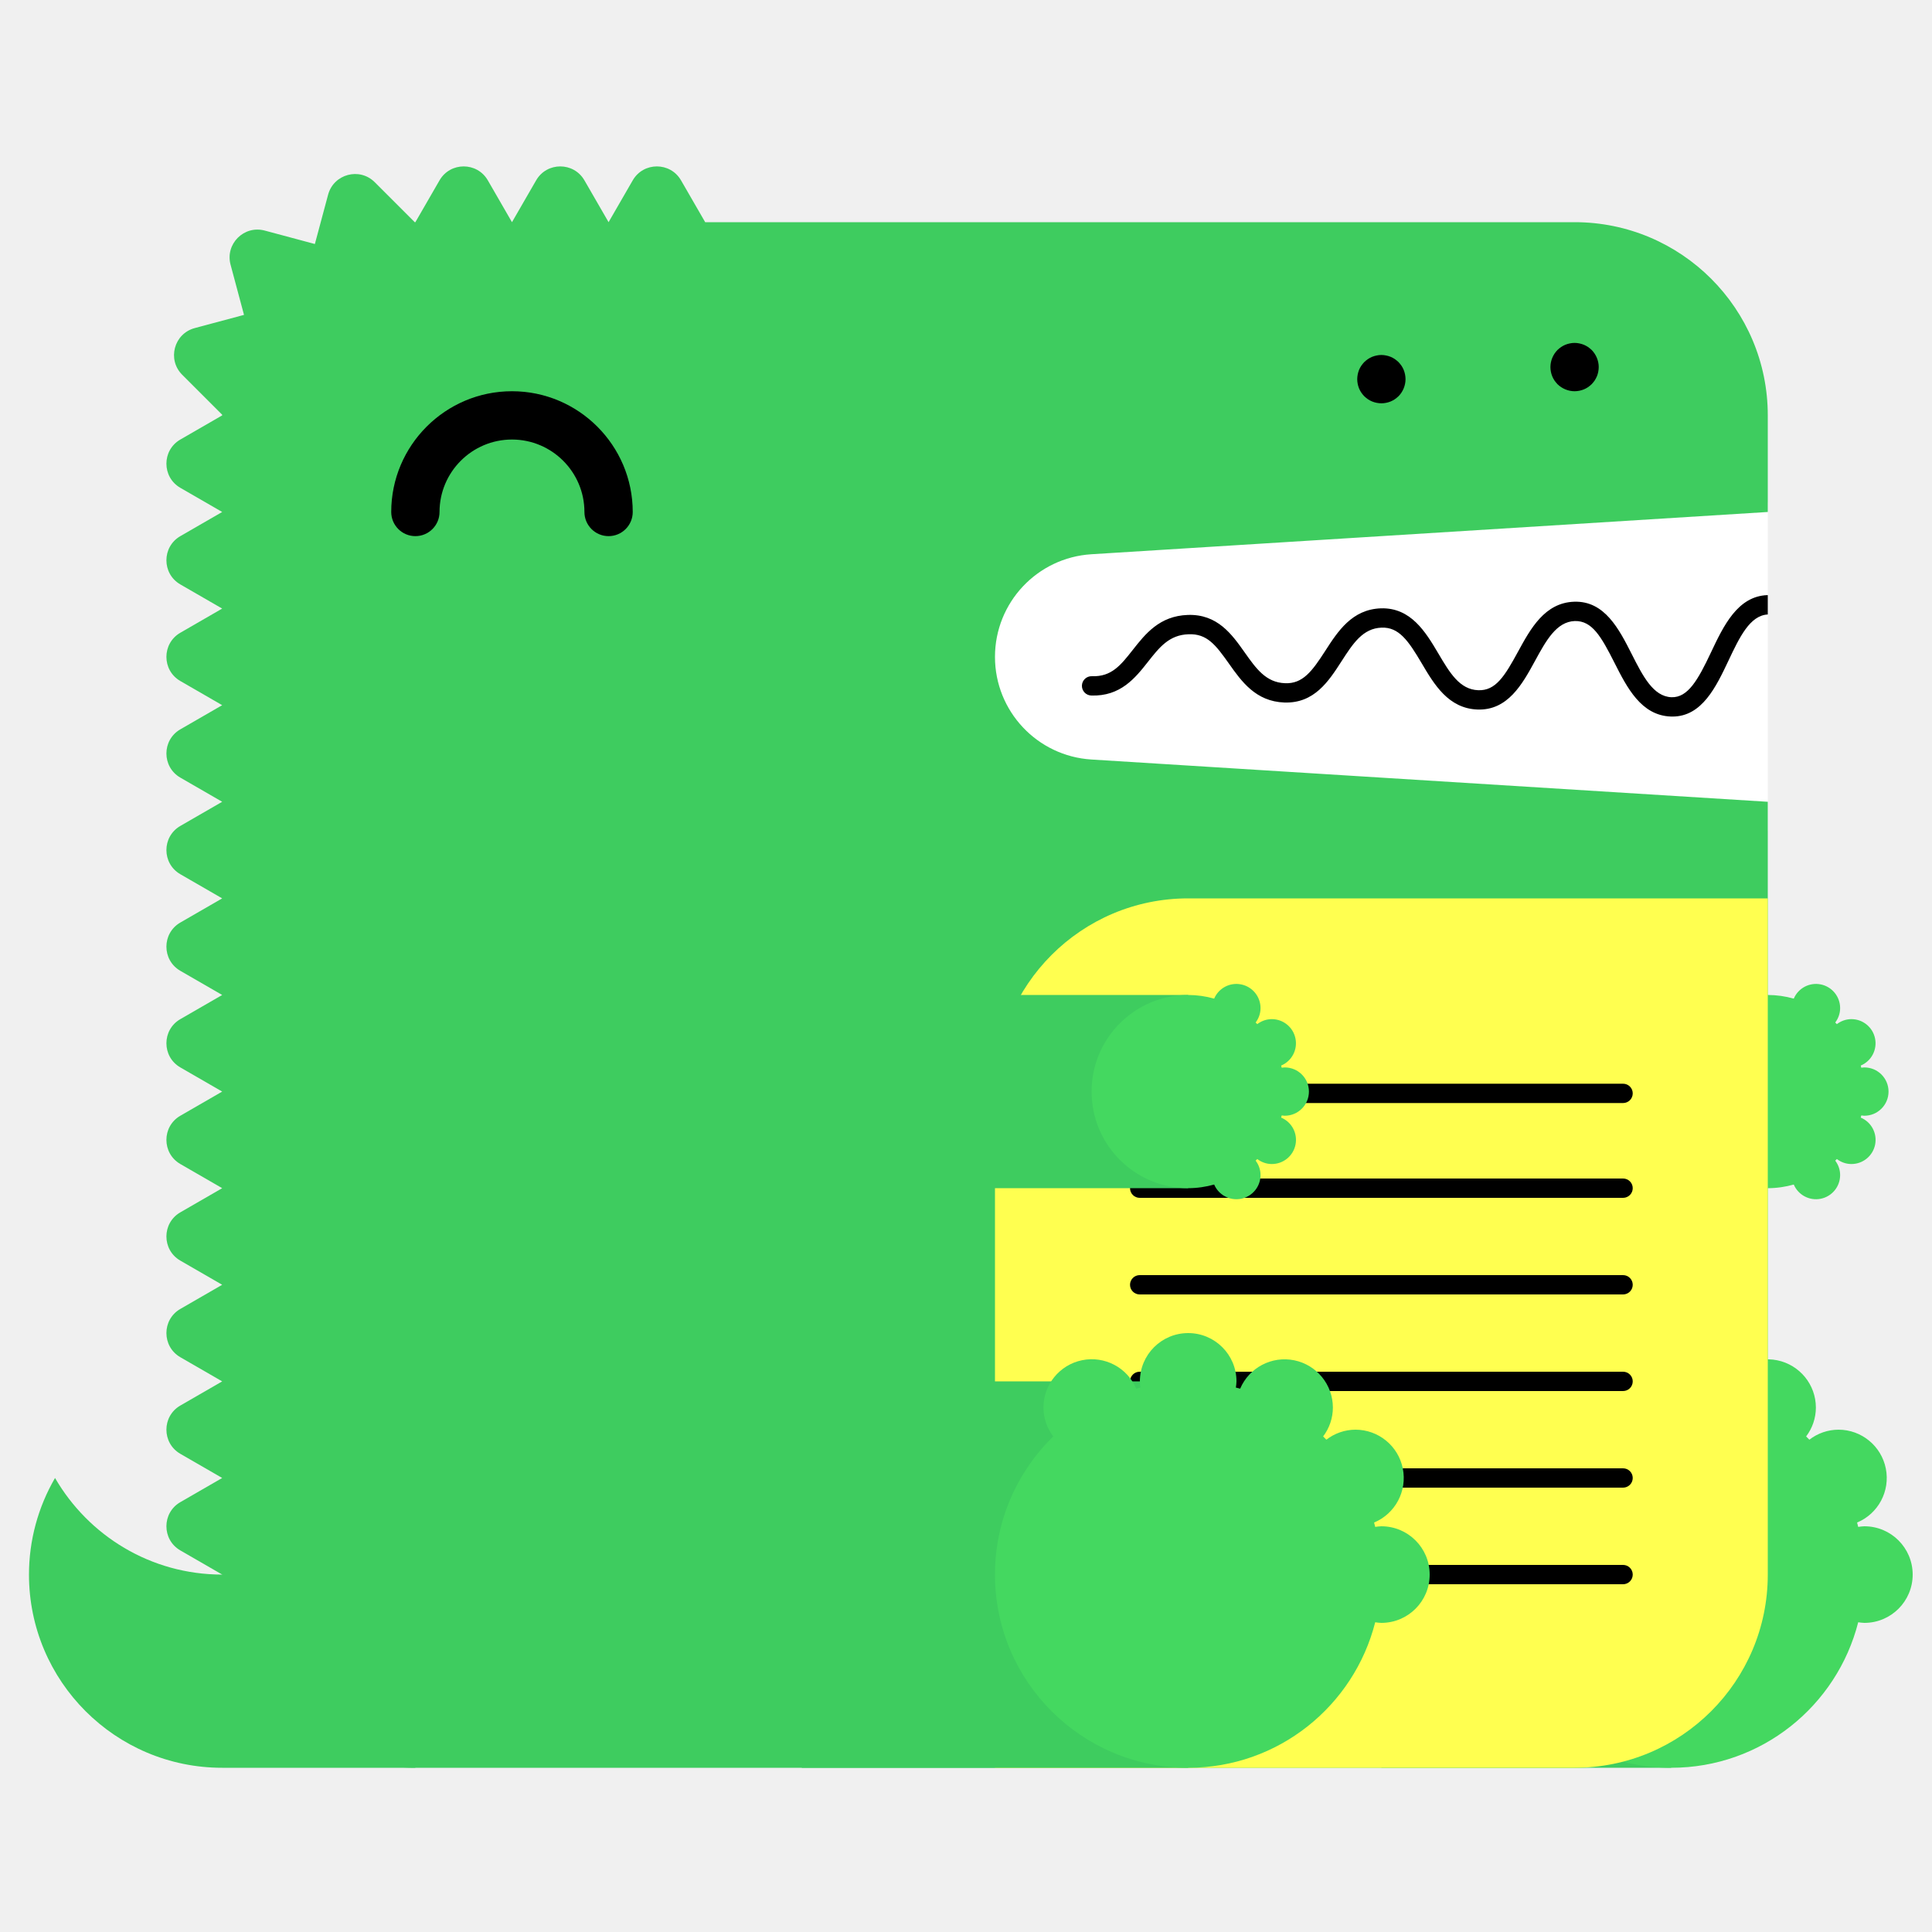
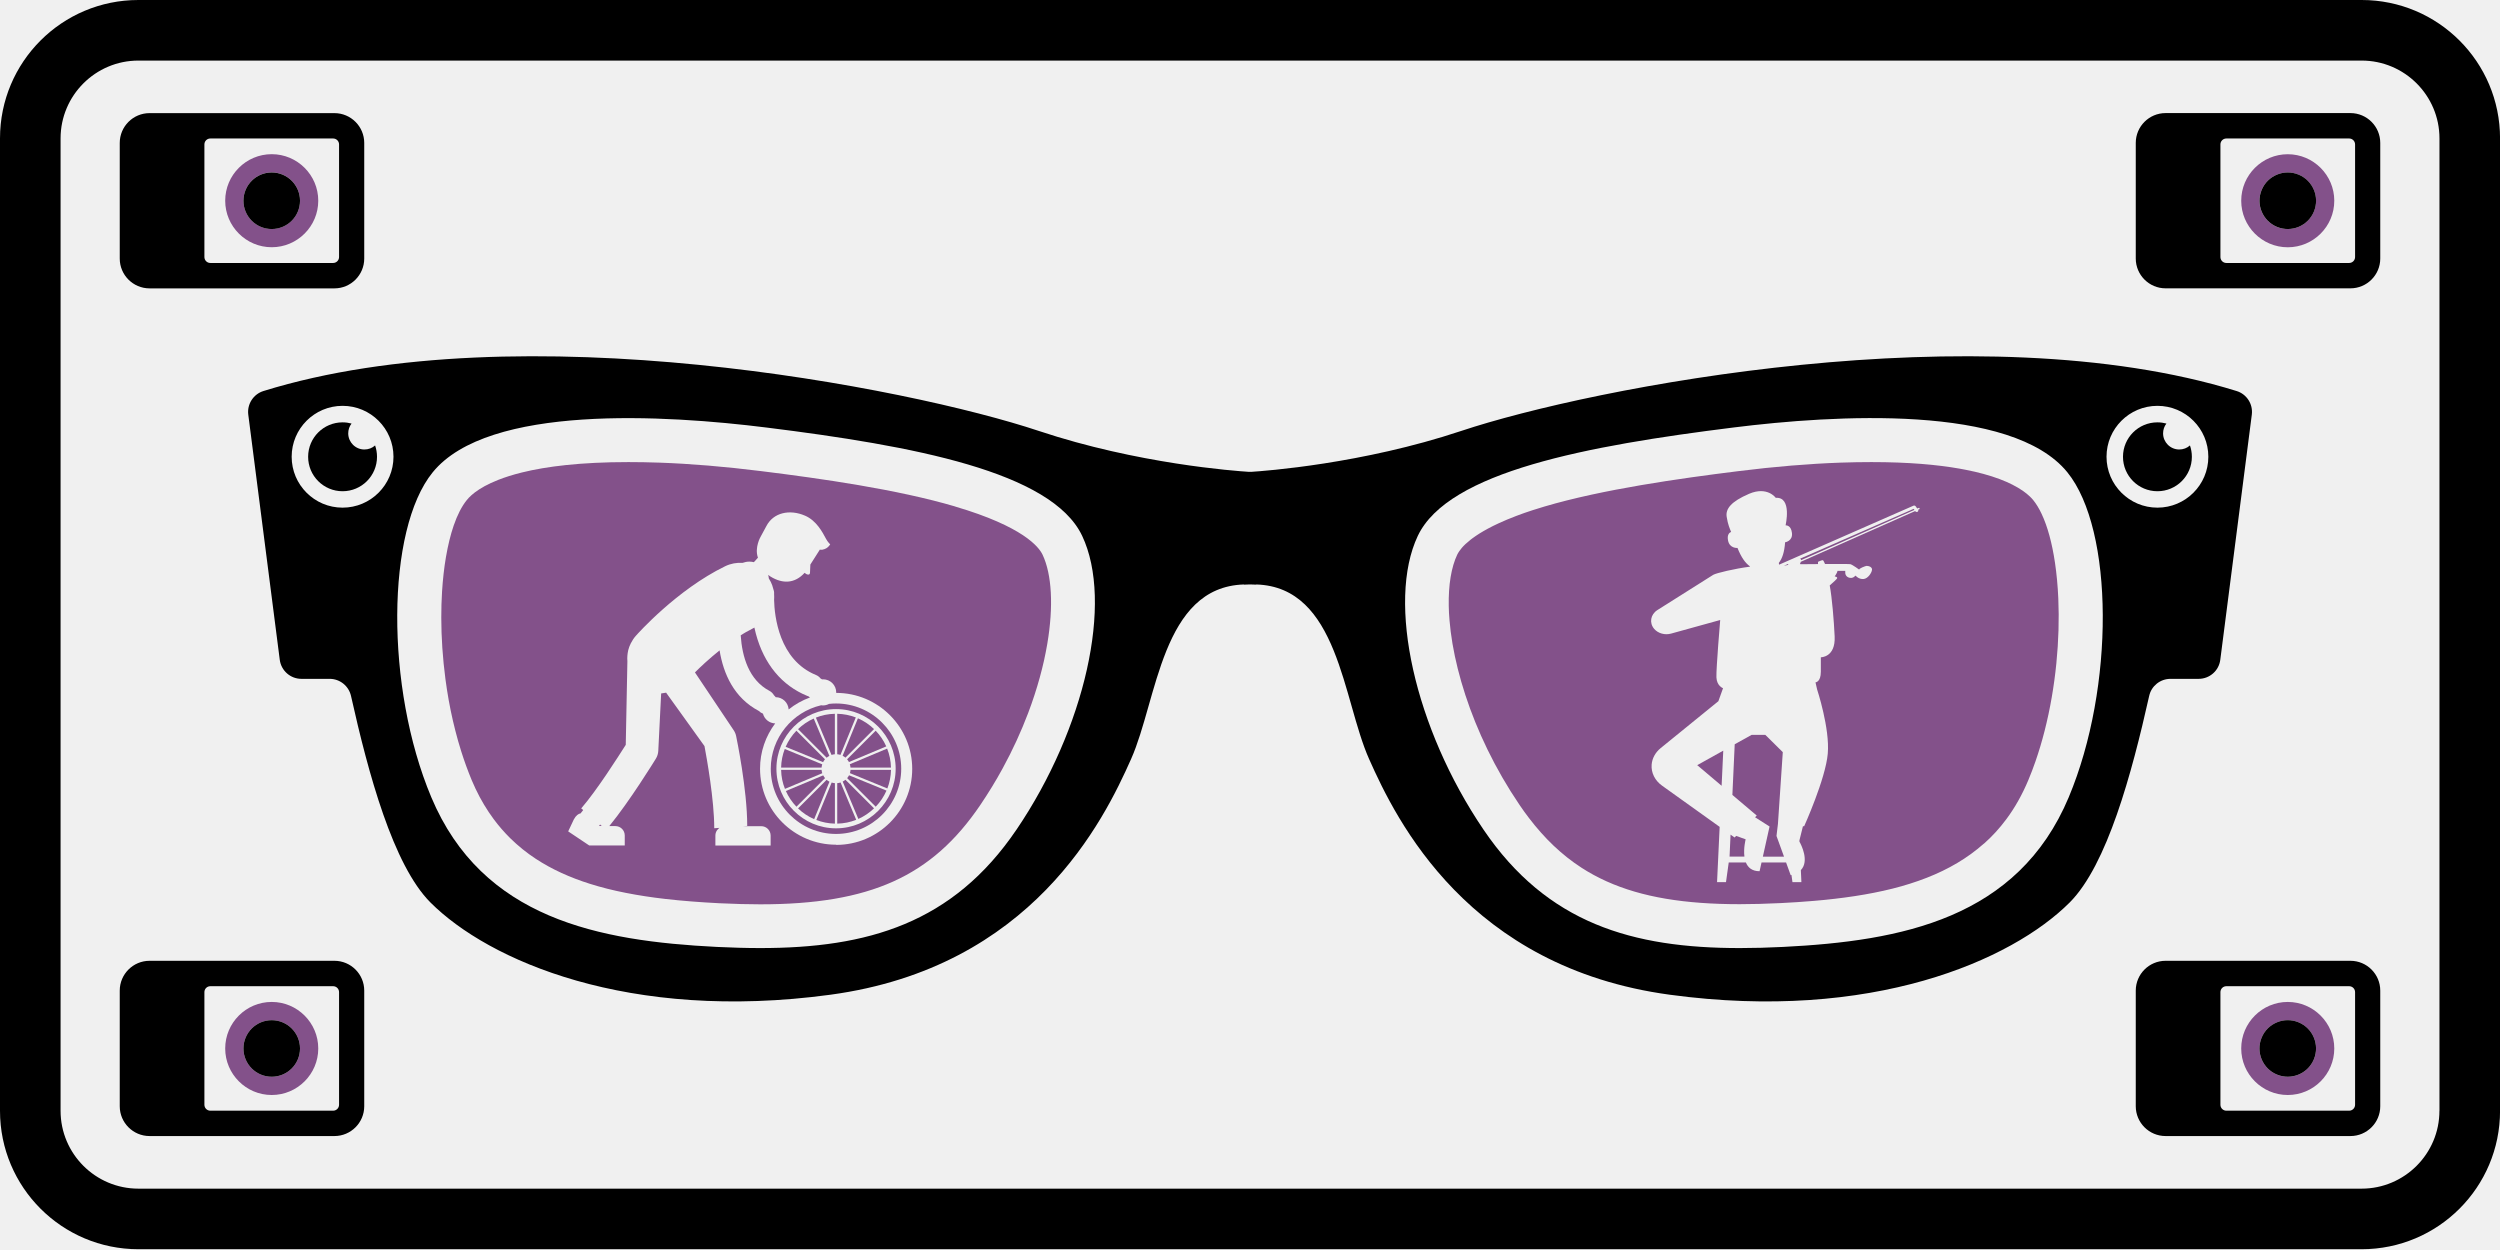
- <svg xmlns="http://www.w3.org/2000/svg" width="200" height="200" viewBox="0 0 200 200">
-   <g fill="none" fill-rule="evenodd">
-     <path fill="#FFF" d="M99 52h84v34H99z" />
-     <path d="M23 163c-7.398 0-13.843-4.027-17.303-10A19.886 19.886 0 0 0 3 163c0 11.046 8.954 20 20 20h20v-20H23z" fill="#3ECC5F" />
-     <path d="M112.98 57.376L183 53V43c0-11.046-8.954-20-20-20H73l-2.5-4.33c-1.112-1.925-3.889-1.925-5 0L63 23l-2.5-4.33c-1.111-1.925-3.889-1.925-5 0L53 23l-2.5-4.33c-1.111-1.925-3.889-1.925-5 0L43 23c-.022 0-.042.003-.065.003l-4.142-4.141c-1.57-1.571-4.252-.853-4.828 1.294l-1.369 5.104-5.192-1.392c-2.148-.575-4.111 1.389-3.535 3.536l1.39 5.193-5.102 1.367c-2.148.576-2.867 3.259-1.296 4.83l4.142 4.142c0 .021-.003.042-.003.064l-4.33 2.5c-1.925 1.111-1.925 3.889 0 5L23 53l-4.33 2.5c-1.925 1.111-1.925 3.889 0 5L23 63l-4.33 2.5c-1.925 1.111-1.925 3.889 0 5L23 73l-4.33 2.5c-1.925 1.111-1.925 3.889 0 5L23 83l-4.33 2.5c-1.925 1.111-1.925 3.889 0 5L23 93l-4.33 2.5c-1.925 1.111-1.925 3.889 0 5L23 103l-4.33 2.5c-1.925 1.111-1.925 3.889 0 5L23 113l-4.33 2.5c-1.925 1.111-1.925 3.889 0 5L23 123l-4.33 2.5c-1.925 1.111-1.925 3.889 0 5L23 133l-4.33 2.5c-1.925 1.111-1.925 3.889 0 5L23 143l-4.33 2.5c-1.925 1.111-1.925 3.889 0 5L23 153l-4.33 2.5c-1.925 1.111-1.925 3.889 0 5L23 163c0 11.046 8.954 20 20 20h120c11.046 0 20-8.954 20-20V83l-70.02-4.376A10.645 10.645 0 0 1 103 68c0-5.621 4.37-10.273 9.98-10.624" fill="#3ECC5F" />
-     <path fill="#3ECC5F" d="M143 183h30v-40h-30z" />
-     <path d="M193 158c-.219 0-.428.037-.639.064-.038-.15-.074-.301-.116-.451A5 5 0 0 0 190.32 148a4.96 4.96 0 0 0-3.016 1.036 26.531 26.531 0 0 0-.335-.336 4.955 4.955 0 0 0 1.011-2.987 5 5 0 0 0-9.599-1.959c-.148-.042-.297-.077-.445-.115.027-.211.064-.42.064-.639a5 5 0 0 0-5-5 5 5 0 0 0-5 5c0 .219.037.428.064.639-.148.038-.297.073-.445.115a4.998 4.998 0 0 0-9.599 1.959c0 1.125.384 2.151 1.011 2.987-3.717 3.632-6.031 8.693-6.031 14.3 0 11.046 8.954 20 20 20 9.339 0 17.16-6.41 19.361-15.064.211.027.42.064.639.064a5 5 0 0 0 5-5 5 5 0 0 0-5-5" fill="#44D860" />
-     <path fill="#3ECC5F" d="M153 123h30v-20h-30z" />
-     <path d="M193 115.5a2.5 2.5 0 1 0 0-5c-.109 0-.214.019-.319.032-.02-.075-.037-.15-.058-.225a2.501 2.501 0 0 0-.963-4.807c-.569 0-1.088.197-1.508.518a6.653 6.653 0 0 0-.168-.168c.314-.417.506-.931.506-1.494a2.5 2.5 0 0 0-4.8-.979A9.987 9.987 0 0 0 183 103c-5.522 0-10 4.478-10 10s4.478 10 10 10c.934 0 1.833-.138 2.69-.377a2.5 2.5 0 0 0 4.8-.979c0-.563-.192-1.077-.506-1.494.057-.055.113-.111.168-.168.42.321.939.518 1.508.518a2.5 2.5 0 0 0 .963-4.807c.021-.074.038-.15.058-.225.105.013.21.032.319.032" fill="#44D860" />
-     <path d="M63 55.5a2.5 2.5 0 0 1-2.5-2.5c0-4.136-3.364-7.5-7.5-7.5s-7.5 3.364-7.5 7.5a2.5 2.5 0 1 1-5 0c0-6.893 5.607-12.5 12.5-12.5S65.5 46.107 65.5 53a2.5 2.5 0 0 1-2.5 2.5" fill="#000" />
-     <path d="M103 183h60c11.046 0 20-8.954 20-20V93h-60c-11.046 0-20 8.954-20 20v70z" fill="#FFFF50" />
-     <path d="M168.02 124h-50.04a1 1 0 1 1 0-2h50.04a1 1 0 1 1 0 2m0 20h-50.04a1 1 0 1 1 0-2h50.04a1 1 0 1 1 0 2m0 20h-50.04a1 1 0 1 1 0-2h50.04a1 1 0 1 1 0 2m0-49.814h-50.04a1 1 0 1 1 0-2h50.04a1 1 0 1 1 0 2m0 19.814h-50.04a1 1 0 1 1 0-2h50.04a1 1 0 1 1 0 2m0 20h-50.04a1 1 0 1 1 0-2h50.04a1 1 0 1 1 0 2M183 61.611c-.012 0-.022-.006-.034-.005-3.09.105-4.552 3.196-5.842 5.923-1.346 2.85-2.387 4.703-4.093 4.647-1.889-.068-2.969-2.202-4.113-4.46-1.314-2.594-2.814-5.536-5.963-5.426-3.046.104-4.513 2.794-5.807 5.167-1.377 2.528-2.314 4.065-4.121 3.994-1.927-.07-2.951-1.805-4.136-3.813-1.321-2.236-2.848-4.75-5.936-4.664-2.994.103-4.465 2.385-5.763 4.4-1.373 2.13-2.335 3.428-4.165 3.351-1.973-.07-2.992-1.51-4.171-3.177-1.324-1.873-2.816-3.993-5.895-3.89-2.928.1-4.399 1.97-5.696 3.618-1.232 1.564-2.194 2.802-4.229 2.724a1 1 0 0 0-.072 2c3.017.101 4.545-1.8 5.872-3.487 1.177-1.496 2.193-2.787 4.193-2.855 1.926-.082 2.829 1.115 4.195 3.045 1.297 1.834 2.769 3.914 5.731 4.021 3.103.104 4.596-2.215 5.918-4.267 1.182-1.834 2.202-3.417 4.15-3.484 1.793-.067 2.769 1.35 4.145 3.681 1.297 2.197 2.766 4.686 5.787 4.796 3.125.108 4.634-2.62 5.949-5.035 1.139-2.088 2.214-4.06 4.119-4.126 1.793-.042 2.728 1.595 4.111 4.33 1.292 2.553 2.757 5.445 5.825 5.556l.169.003c3.064 0 4.518-3.075 5.805-5.794 1.139-2.41 2.217-4.68 4.067-4.773v-2z" fill="#000" />
-     <path fill="#3ECC5F" d="M83 183h40v-40H83z" />
-     <path d="M143 158c-.219 0-.428.037-.639.064-.038-.15-.074-.301-.116-.451A5 5 0 0 0 140.32 148a4.96 4.96 0 0 0-3.016 1.036 26.531 26.531 0 0 0-.335-.336 4.955 4.955 0 0 0 1.011-2.987 5 5 0 0 0-9.599-1.959c-.148-.042-.297-.077-.445-.115.027-.211.064-.42.064-.639a5 5 0 0 0-5-5 5 5 0 0 0-5 5c0 .219.037.428.064.639-.148.038-.297.073-.445.115a4.998 4.998 0 0 0-9.599 1.959c0 1.125.384 2.151 1.011 2.987-3.717 3.632-6.031 8.693-6.031 14.3 0 11.046 8.954 20 20 20 9.339 0 17.16-6.41 19.361-15.064.211.027.42.064.639.064a5 5 0 0 0 5-5 5 5 0 0 0-5-5" fill="#44D860" />
-     <path fill="#3ECC5F" d="M83 123h40v-20H83z" />
-     <path d="M133 115.5a2.5 2.5 0 1 0 0-5c-.109 0-.214.019-.319.032-.02-.075-.037-.15-.058-.225a2.501 2.501 0 0 0-.963-4.807c-.569 0-1.088.197-1.508.518a6.653 6.653 0 0 0-.168-.168c.314-.417.506-.931.506-1.494a2.5 2.5 0 0 0-4.8-.979A9.987 9.987 0 0 0 123 103c-5.522 0-10 4.478-10 10s4.478 10 10 10c.934 0 1.833-.138 2.69-.377a2.5 2.5 0 0 0 4.8-.979c0-.563-.192-1.077-.506-1.494.057-.055.113-.111.168-.168.42.321.939.518 1.508.518a2.5 2.5 0 0 0 .963-4.807c.021-.074.038-.15.058-.225.105.013.21.032.319.032" fill="#44D860" />
-     <path d="M143 41.75c-.16 0-.33-.02-.49-.05a2.52 2.52 0 0 1-.47-.14c-.15-.06-.29-.14-.431-.23-.13-.09-.259-.2-.38-.31-.109-.12-.219-.24-.309-.38s-.17-.28-.231-.43a2.619 2.619 0 0 1-.189-.96c0-.16.02-.33.05-.49.03-.16.08-.31.139-.47.061-.15.141-.29.231-.43.09-.13.2-.26.309-.38.121-.11.25-.22.38-.31.141-.09.281-.17.431-.23.149-.06.31-.11.47-.14.32-.07.65-.07.98 0 .159.03.32.08.47.14.149.06.29.14.43.23.13.09.259.2.38.31.11.12.22.25.31.38.09.14.17.28.23.43.06.16.11.31.14.47.029.16.05.33.05.49 0 .66-.271 1.31-.73 1.77-.121.11-.25.22-.38.31-.14.09-.281.17-.43.23a2.565 2.565 0 0 1-.96.19m20-1.25c-.66 0-1.3-.27-1.771-.73a3.802 3.802 0 0 1-.309-.38c-.09-.14-.17-.28-.231-.43a2.619 2.619 0 0 1-.189-.96c0-.66.27-1.3.729-1.77.121-.11.25-.22.38-.31.141-.09.281-.17.431-.23.149-.06.31-.11.47-.14.32-.07.66-.07.98 0 .159.03.32.08.47.14.149.06.29.14.43.23.13.09.259.2.38.31.459.47.73 1.11.73 1.77 0 .16-.021.33-.05.49-.03.16-.08.32-.14.47-.07.15-.14.29-.23.43-.09.13-.2.26-.31.38-.121.11-.25.22-.38.31-.14.09-.281.17-.43.23a2.565 2.565 0 0 1-.96.19" fill="#000" />
+ <svg xmlns="http://www.w3.org/2000/svg" id="uuid-2da3a9bb-315b-4626-b924-3c8fd107ca27" data-name="Layer 2" width="548.06" height="273.85" viewBox="0 0 548.06 273.85">
+   <g id="uuid-e7df5357-f296-4ea7-bc8d-3b1c591020d1" data-name="Logo">
+     <g>
+       <g>
+         <path d="m501.53,240.05c5.63,0,10.2-4.58,10.2-10.2s-4.58-10.2-10.2-10.2-10.2,4.58-10.2,10.2,4.58,10.2,10.2,10.2Zm0-16.4c3.42,0,6.2,2.78,6.2,6.2s-2.78,6.2-6.2,6.2-6.2-2.78-6.2-6.2,2.78-6.2,6.2-6.2Z" style="fill: #83518a; stroke-width: 0px;" />
+         <path d="m59.57,219.65c-5.63,0-10.2,4.58-10.2,10.2s4.58,10.2,10.2,10.2,10.2-4.58,10.2-10.2-4.58-10.2-10.2-10.2Zm0,16.4c-3.42,0-6.2-2.78-6.2-6.2s2.78-6.2,6.2-6.2,6.2,2.78,6.2,6.2-2.78,6.2-6.2,6.2Z" style="fill: #83518a; stroke-width: 0px;" />
+         <path d="m181.22,170.95l-6.27,6.27c1.02.98,2.21,1.78,3.53,2.36l3.36-8.21c-.22-.11-.43-.25-.62-.41Z" style="fill: #83518a; stroke-width: 0px;" />
+         <path d="m180.46,169.98l-8.18,3.43c.57,1.28,1.36,2.44,2.32,3.44l6.27-6.27c-.16-.18-.29-.39-.4-.6Z" style="fill: #83518a; stroke-width: 0px;" />
+         <path d="m178.96,179.76c1.27.49,2.64.77,4.07.8v-8.87c-.25-.02-.48-.07-.71-.14l-3.36,8.21Z" style="fill: #83518a; stroke-width: 0px;" />
+         <path d="m180.11,168.78h-8.87c.03,1.47.32,2.87.84,4.16l8.18-3.43c-.08-.23-.13-.48-.15-.73Z" style="fill: #83518a; stroke-width: 0px;" />
+         <path d="m182.29,165.5c.23-.08.48-.13.73-.15v-8.87c-1.47.03-2.87.32-4.16.84l3.43,8.18Z" style="fill: #83518a; stroke-width: 0px;" />
+         <path d="m180.25,167.56l-8.21-3.36c-.49,1.27-.77,2.64-.8,4.07h8.87c.02-.25.07-.48.14-.71Z" style="fill: #83518a; stroke-width: 0px;" />
+         <path d="m172.9,155.52c1.39-1.11,2.97-2,4.67-2.62-.14-.08-.27-.17-.39-.28-.07-.02-.14-.03-.21-.06-5.58-2.28-9.48-6.98-11.26-13.61-.11-.42-.21-.83-.3-1.24,0-.04-.02-.09-.03-.13-.04.02-.07.04-.11.06-.57.29-1.14.59-1.71.92-.15.08-.29.17-.44.26-.25.15-.49.31-.74.46.31,4.69,1.79,9.79,6.3,12.17.44.23.77.58,1,.98.14.12.27.26.37.41,1.51.01,2.74,1.19,2.84,2.68Z" style="fill: #83518a; stroke-width: 0px;" />
+         <path d="m185.34,166.1l6.27-6.27c-1.02-.98-2.21-1.78-3.53-2.36l-3.36,8.21c.22.11.43.25.62.41Z" style="fill: #83518a; stroke-width: 0px;" />
+         <polygon points="131.3 181.07 131.92 181.07 131.56 180.76 131.3 181.07" style="fill: #83518a; stroke-width: 0px;" />
+         <path d="m180.86,166.46l-6.27-6.27c-.98,1.02-1.78,2.21-2.36,3.53l8.21,3.36c.11-.22.25-.43.41-.62Z" style="fill: #83518a; stroke-width: 0px;" />
+         <path d="m181.82,165.7l-3.43-8.18c-1.28.57-2.44,1.36-3.44,2.32l6.27,6.27c.18-.16.39-.29.6-.4Z" style="fill: #83518a; stroke-width: 0px;" />
+         <path d="m187.61,157.28c-1.27-.49-2.64-.77-4.07-.8v8.87c.25.02.48.07.71.14l3.36-8.21Z" style="fill: #83518a; stroke-width: 0px;" />
+         <path d="m185.71,166.46c.16.18.29.39.4.6l8.18-3.43c-.57-1.28-1.36-2.44-2.32-3.44l-6.27,6.27Z" style="fill: #83518a; stroke-width: 0px;" />
+         <path d="m183.28,154.22c-.52,0-1.04.03-1.54.09-.4.21-.85.34-1.34.34-.13,0-.26-.02-.39-.04-6.32,1.48-11.04,7.15-11.04,13.91,0,7.89,6.42,14.3,14.3,14.3s14.3-6.42,14.3-14.3-6.42-14.3-14.3-14.3Zm0,27.37c-7.21,0-13.07-5.86-13.07-13.07s5.86-13.07,13.07-13.07,13.07,5.86,13.07,13.07-5.86,13.07-13.07,13.07Z" style="fill: #83518a; stroke-width: 0px;" />
+         <path d="m209.42,111.04c-12.78-3.77-29.46-6.13-42.56-7.76-3.95-.49-7.8-.9-11.53-1.21s-7.34-.53-10.81-.65c-2.32-.08-4.57-.12-6.76-.12-10.51,0-18,.96-23.31,2.27-2.04.5-3.77,1.06-5.22,1.63-.58.23-1.12.46-1.62.69-.5.23-.95.46-1.37.69-.42.23-.8.46-1.15.68-1.4.9-2.25,1.73-2.75,2.36-1.12,1.38-2.09,3.29-2.89,5.62-.69,2.01-1.25,4.33-1.69,6.89-.4,2.33-.68,4.86-.85,7.53-.12,1.86-.17,3.79-.17,5.77,0,2.16.08,4.38.23,6.62.15,2.25.38,4.53.68,6.82.2,1.53.44,3.05.71,4.58.27,1.52.58,3.04.93,4.55.17.75.35,1.5.55,2.25.38,1.49.8,2.97,1.26,4.43.69,2.18,1.46,4.31,2.32,6.37.27.64.55,1.27.84,1.88.58,1.22,1.2,2.39,1.87,3.5.66,1.11,1.37,2.16,2.11,3.16,1.11,1.5,2.32,2.88,3.6,4.15.86.85,1.76,1.64,2.69,2.4.93.75,1.9,1.46,2.91,2.12,3.53,2.32,7.5,4.11,11.87,5.49,1.25.39,2.53.76,3.85,1.09,1.32.33,2.66.63,4.04.9,1.38.27,2.79.52,4.23.74,1.44.22,2.91.42,4.42.59,3.75.43,7.69.73,11.8.94,3.38.16,6.32.24,9,.24,24.1,0,37.63-6.1,48.24-21.75.9-1.33,1.76-2.67,2.58-4.01.82-1.34,1.6-2.69,2.34-4.05,2.22-4.06,4.07-8.13,5.58-12.11.5-1.33.97-2.64,1.39-3.95.85-2.6,1.55-5.15,2.1-7.61.27-1.23.51-2.44.71-3.62,1.4-8.26,1-15.24-1.03-19.54-.81-1.72-4.3-6.18-19.12-10.55Zm-26.14,74.14c-9.18,0-16.66-7.47-16.66-16.66,0-3.73,1.24-7.16,3.32-9.93-1.3-.04-2.37-.94-2.68-2.14-.35-.13-.66-.34-.92-.6-5.44-2.88-7.75-8.13-8.59-13.27-.03.03-.07.05-.1.08-1.03.83-1.98,1.64-2.83,2.41-.09.08-.18.16-.27.24-.36.33-.71.65-1.03.96-.04.04-.09.09-.14.13-.37.35-.71.68-1.01.99,0,0-.01.01-.02.02l8.42,12.57c.3.42.51.89.61,1.39.1.49,2.43,11.63,2.43,19.69l-.92.06h4c1.13,0,2.05.92,2.05,2.05v2.19h-12.11v-2.19c0-.42.13-.82.35-1.14h0s0,0,0,0c.08-.12.18-.23.29-.33.03-.03.07-.06.11-.09.05-.04.09-.08.14-.12l-1.14.08c0-6.24-1.64-15.36-2.14-18.01l-8.41-11.71-1.09.17-.63,12.6c-.03.61-.22,1.2-.54,1.72-.27.44-5.75,9.34-10.2,14.76h1.34c1.13,0,2.05.92,2.05,2.05v2.19h-7.8l-4.6-3.08,1.24-2.63c.45-.85,1.06-1.28,1.47-1.31.16-.2.36-.46.58-.73l-.43-.37c3.53-4.1,8.12-11.36,9.76-13.93l.36-18.32c-.07-.8,0-1.61.18-2.41,0,0,0,0,0,0,0-.04.02-.07.03-.11.05-.21.12-.42.19-.62.03-.08.06-.16.1-.24.07-.17.14-.33.22-.49.02-.04.04-.09.06-.14h.01c.28-.55.62-1.08,1.05-1.56.36-.41,8.99-10.11,19.6-15.27,1.22-.59,2.52-.82,3.79-.73.47-.17.98-.28,1.51-.28.34,0,.67.05.99.12l.9-.99s-.02-.03-.03-.05c-.74-2.17.57-4.47.57-4.47l1.31-2.42c1.52-2.93,5.07-3.73,8.47-2.26,2.5,1.08,3.82,3.62,4.62,5.12.36.67.89,1.17.89,1.17-.54.84-1.23,1.09-1.69,1.15,0,0,.01.01.02.02-.11,0-.19,0-.25,0-.17,0-.27,0-.27,0,0,0-.03-.02-.06-.05l-2.1,3.3-.08,1.82c-.04.61-.75.41-1.18,0-2.12,2.32-4.75,2.5-7.5.8-.17-.11-.33-.23-.49-.35.08.25.12.51.14.77.16.25.31.51.44.78.24.48.41.98.53,1.48.14.34.22.72.19,1.12,0,0,0,.03,0,.06.03.43.03.85,0,1.27.08,3.54,1.07,13.16,9.19,16.47.41.17.74.43.99.75.12.06.23.13.34.21.07,0,.14-.02.22-.02,1.59,0,2.88,1.29,2.88,2.88,0,.03,0,.06,0,.1,0,0,0,0,0,0,9.18,0,16.66,7.47,16.66,16.66s-7.47,16.66-16.66,16.66Z" style="fill: #83518a; stroke-width: 0px;" />
+         <path d="m183.54,171.69v8.87c1.47-.03,2.87-.32,4.16-.84l-3.43-8.18c-.23.08-.48.13-.73.15Z" style="fill: #83518a; stroke-width: 0px;" />
+         <path d="m186.45,168.27h8.87c-.03-1.47-.32-2.87-.84-4.16l-8.18,3.43c.08.23.13.48.15.74Z" style="fill: #83518a; stroke-width: 0px;" />
+         <path d="m186.32,169.49l8.21,3.36c.49-1.27.77-2.64.8-4.07h-8.87c-.02.25-.07.48-.14.71Z" style="fill: #83518a; stroke-width: 0px;" />
+         <path d="m184.74,171.35l3.43,8.18c1.28-.57,2.44-1.36,3.44-2.32l-6.27-6.27c-.18.16-.39.29-.6.4Z" style="fill: #83518a; stroke-width: 0px;" />
+         <path d="m185.71,170.58l6.27,6.27c.98-1.02,1.78-2.21,2.36-3.53l-8.21-3.36c-.11.22-.25.43-.41.62Z" style="fill: #83518a; stroke-width: 0px;" />
+         <polygon points="389.77 180.6 389.77 180.6 390.83 164.89 387 161.1 384 161.1 380.29 163.16 379.78 174.27 385.12 178.79 384.75 179.16 387.93 181.19 386.46 187.8 391.1 187.8 389.45 183.26 389.77 180.6" style="fill: #83518a; stroke-width: 0px;" />
+         <path d="m392,123.84c0-.07,0-.14.01-.22l-.95.42c.33-.08.64-.15.94-.2Z" style="fill: #83518a; stroke-width: 0px;" />
+         <path d="m380.61,183.26l-.35.34-.88-.63-.22,4.82h3.26c-.24-1.84.27-3.79.27-3.79l-2.08-.75Z" style="fill: #83518a; stroke-width: 0px;" />
+         <polygon points="377.42 172.26 377.78 164.56 372.07 167.74 377.42 172.26" style="fill: #83518a; stroke-width: 0px;" />
+         <path d="m394.65,122.47s.08.06.11.1c.05.07.07.15.08.23l24.84-11.02-.16-.23-24.87,10.91Z" style="fill: #83518a; stroke-width: 0px;" />
+         <path d="m434.92,184.96c.9-.8,1.76-1.64,2.58-2.54.82-.9,1.6-1.84,2.34-2.84,1.86-2.5,3.46-5.33,4.81-8.54.57-1.37,1.11-2.77,1.6-4.2.74-2.15,1.4-4.35,1.97-6.59,2.48-9.71,3.4-20.08,3.01-29.06-.12-2.76-.37-5.39-.73-7.83-.63-4.27-1.62-7.94-2.93-10.71-.56-1.19-1.18-2.21-1.85-3.03-.19-.23-.43-.5-.73-.78-.2-.19-.42-.39-.68-.6-.25-.21-.54-.42-.85-.64-.32-.22-.66-.44-1.05-.67-.38-.23-.8-.46-1.26-.69-1.6-.81-3.68-1.63-6.37-2.36-1.15-.31-2.41-.61-3.8-.88-.46-.09-.94-.18-1.43-.27-4.89-.86-11.19-1.43-19.28-1.43-2.19,0-4.45.04-6.77.12-3.47.12-7.08.34-10.82.65-3.73.31-7.58.71-11.54,1.21-13.1,1.63-29.77,3.99-42.55,7.76-.93.27-1.81.55-2.65.82-1.26.41-2.43.82-3.5,1.23-.72.27-1.4.54-2.04.81-.64.27-1.25.53-1.82.8-.86.39-1.63.78-2.34,1.16-.71.38-1.34.75-1.92,1.11-.57.36-1.08.71-1.53,1.04-.15.11-.29.22-.43.33-.41.33-.77.64-1.09.93-.63.59-1.06,1.12-1.36,1.56-.1.15-.19.29-.26.41-.07.13-.14.25-.19.35-1.31,2.77-1.94,6.64-1.86,11.24.02,1.02.07,2.08.17,3.18.27,3.28.87,6.85,1.81,10.6.47,1.88,1.02,3.8,1.66,5.75,2.55,7.81,6.48,16.14,11.89,24.11.66.98,1.34,1.92,2.03,2.82,3.44,4.52,7.21,8.13,11.55,10.94,1.73,1.12,3.56,2.11,5.49,2.98,7.72,3.48,17.13,5.01,29.17,5.01,1.35,0,2.76-.02,4.25-.06,1.49-.04,3.06-.1,4.74-.18,2.47-.12,4.88-.28,7.22-.48,1.56-.13,3.09-.28,4.6-.46,1.5-.17,2.98-.37,4.42-.59,2.89-.44,5.65-.98,8.28-1.64,1.32-.33,2.6-.69,3.85-1.09,5.01-1.58,9.48-3.69,13.36-6.51.97-.71,1.91-1.46,2.8-2.25Zm-14.16-73.32l-.27.12h0c.1.16.05.35-.12.43-.17.09-.38.04-.48-.1l-.04-.05-25.07,11.12c-.02.06-.04.11-.06.17-.04.11-.09.22-.13.33.18.01.28.03.28.03,0,0,1.67-.02,3.68-.03v-.49s.71-.35,1.04-.37c.11,0,.3.36.5.84,2.63-.01,5.31-.01,5.54.04.47.1,1.99,1.22,1.99,1.22-.28-.23,1.42-.86,1.61-.85.56.02,1.23.31,1.16.88-.1.72-.92,1.9-1.82,2-1.09.12-1.8-.75-1.8-.75,0,0-.57.79-1.52.42-.95-.37-.71-1.45-.71-1.45h-1.71c-.04.4-.62,1.22-.62,1.22,0,0,.55.04.55.35,0,.18-.91.99-1.64,1.62.5,2.63.92,7.72,1.08,11.19.21,4.62-3.03,4.56-3.03,4.56v3.18c0,2.28-1.17,2.32-1.17,2.32l.35,1.54s2.83,8.55,2.34,14.1-5.18,15.91-5.18,15.91l-.26-.02-.77,3.1v.29c.37.64,2.23,4.25.31,6.24l.12,2.64h-1.96l-.22-1.58c-.06.01-.11.04-.17.05l-1.01-2.79h-5.38l-.43,1.92c-1.69,0-2.56-.83-3-1.92h-3.76l-.6,4.31h-1.96l.57-12.11-12.63-9.04c-1.57-1.12-2.42-2.84-2.28-4.61.11-1.38.82-2.68,1.98-3.62l12.65-10.28,1.02-2.85s-1.38-.48-1.45-2.4c-.07-1.92.83-12.55.83-12.55l-10.77,2.98c-1.35.37-2.83-.03-3.69-1.02-1.14-1.31-.83-3.17.69-4.14,4.18-2.65,11.66-7.38,12.25-7.73.68-.39,4.7-1.35,8.03-1.78v-.08c-1.02-.72-1.91-1.99-2.72-4.03,0,0-1.71.17-2.07-1.62-.27-1.36.36-1.77.67-1.89t0,0c-.3-.76-.7-1.58-.97-3.31-.27-1.73.92-3.33,4.92-5.05,4.01-1.71,5.84.89,5.84.89,3.63-.27,2.15,6.03,2.15,6.03,0,0,1.2-.13,1.4,1.67.2,1.8-1.5,2.04-1.5,2.04-.16,2.16-.63,3.59-1.38,4.52l.06.39,29.46-12.93c.16-.07.36-.02.46.11l.36.51.29-.13c.09-.04.19-.01.23.07.05.07.01.17-.08.2Z" style="fill: #83518a; stroke-width: 0px;" />
+         <path d="m501.53,54.21c5.63,0,10.2-4.58,10.2-10.2s-4.58-10.2-10.2-10.2-10.2,4.58-10.2,10.2,4.58,10.2,10.2,10.2Zm0-16.4c3.42,0,6.2,2.78,6.2,6.2s-2.78,6.2-6.2,6.2-6.2-2.78-6.2-6.2,2.78-6.2,6.2-6.2Z" style="fill: #83518a; stroke-width: 0px;" />
+         <path d="m59.57,33.8c-5.63,0-10.2,4.58-10.2,10.2s4.58,10.2,10.2,10.2,10.2-4.58,10.2-10.2-4.58-10.2-10.2-10.2Zm0,16.4c-3.42,0-6.2-2.78-6.2-6.2s2.78-6.2,6.2-6.2,6.2,2.78,6.2,6.2-2.78,6.2-6.2,6.2Z" style="fill: #83518a; stroke-width: 0px;" />
+       </g>
+       <g>
+         <circle cx="501.53" cy="229.85" r="6.2" transform="translate(97.25 605.24) rotate(-67.5)" style="stroke-width: 0px;" />
+         <path d="m515.27,210.63h-40.52c-3.61,0-6.54,2.93-6.54,6.54v25.34c0,3.61,2.93,6.54,6.54,6.54h40.52c3.61,0,6.54-2.93,6.54-6.54v-25.34c0-3.61-2.93-6.54-6.54-6.54Zm1.02,31.56c0,.72-.58,1.3-1.3,1.3h-26.92c-.72,0-1.3-.58-1.3-1.3v-24.69c0-.72.58-1.3,1.3-1.3h26.92c.72,0,1.3.58,1.3,1.3v24.69Z" style="stroke-width: 0px;" />
+         <circle cx="59.57" cy="229.85" r="6.2" style="stroke-width: 0px;" />
+         <path d="m73.31,210.63h-40.52c-3.61,0-6.54,2.93-6.54,6.54v25.34c0,3.61,2.93,6.54,6.54,6.54h40.52c3.61,0,6.54-2.93,6.54-6.54v-25.34c0-3.61-2.93-6.54-6.54-6.54Zm1.02,31.56c0,.72-.58,1.3-1.3,1.3h-26.92c-.72,0-1.3-.58-1.3-1.3v-24.69c0-.72.58-1.3,1.3-1.3h26.92c.72,0,1.3.58,1.3,1.3v24.69Z" style="stroke-width: 0px;" />
+         <path d="m475.81,148.82h6.18c2.42,0,4.45-1.79,4.75-4.18l6.91-53.73c.3-2.31-1.11-4.51-3.34-5.19-56.29-17.45-141.41-.77-169.97,8.75-21.68,7.23-43.07,8.78-46.07,8.97-.07,0-.14-.01-.23-.01s-.17.01-.24.01c-2.99-.19-24.4-1.74-46.07-8.97-28.57-9.52-113.67-26.2-169.97-8.75-2.22.69-3.63,2.89-3.33,5.19l6.9,53.73c.31,2.39,2.34,4.18,4.75,4.18h6.19c2.24,0,4.18,1.55,4.68,3.75,3.8,17.01,9.22,37.06,17.42,45.28,12.73,12.73,43.45,26.22,87.66,20.22,44.21-5.99,59.95-38.2,65.94-51.69,5.76-12.96,6.68-37.69,24.73-38.25v.04c.38-.02.75-.02,1.11-.04h.47c.36.01.73.01,1.12.04v-.04c18.04.55,18.96,25.29,24.73,38.25,5.99,13.49,21.73,45.7,65.94,51.69,44.2,6,74.92-7.49,87.65-20.22,8.21-8.22,13.62-28.27,17.43-45.28.48-2.2,2.43-3.75,4.68-3.75ZM75.1,111.29c-6.16,0-11.16-5-11.16-11.16s5-11.16,11.16-11.16,11.16,5,11.16,11.16-5,11.16-11.16,11.16Zm147.74,70.58c-13.96,20.6-32.69,25.97-56.2,25.97-3.07,0-6.22-.1-9.46-.25-25.92-1.3-51.45-6.18-62.64-32.84-10.08-24.02-9.91-58.63.32-71.21,12.17-14.98,51.09-12.58,73.2-9.81,31.99,3.99,62.51,9.64,69.18,23.75,6.87,14.5.67,42.18-14.4,64.4Zm230.69-7.12c-11.19,26.66-36.72,31.54-62.65,32.84-3.23.16-6.38.25-9.46.25-23.51,0-42.23-5.37-56.2-25.97-15.08-22.22-21.27-49.9-14.4-64.4,6.69-14.1,37.2-19.75,69.18-23.75,22.12-2.77,61.04-5.17,73.21,9.81,10.22,12.59,10.39,47.19.32,71.21Zm8.27-74.62c0-6.16,5-11.16,11.16-11.16s11.16,5,11.16,11.16-5,11.16-11.16,11.16-11.16-5-11.16-11.16Z" style="stroke-width: 0px;" />
+         <path d="m480.51,100.14c0-.87-.15-1.71-.42-2.49-.62.56-1.44.89-2.35.89-1.95,0-3.54-1.59-3.54-3.54,0-.81.27-1.56.73-2.15-.63-.17-1.29-.26-1.97-.26-4.17,0-7.55,3.38-7.55,7.55s3.38,7.55,7.55,7.55,7.55-3.38,7.55-7.55Z" style="stroke-width: 0px;" />
+         <path d="m79.88,98.54c-1.95,0-3.54-1.59-3.54-3.54,0-.81.27-1.56.73-2.15-.63-.17-1.29-.26-1.97-.26-4.17,0-7.55,3.38-7.55,7.55s3.38,7.55,7.55,7.55,7.55-3.38,7.55-7.55c0-.87-.15-1.71-.42-2.49-.62.56-1.44.89-2.35.89Z" style="stroke-width: 0px;" />
+         <path d="m517.72,0H30.34C13.58,0,0,13.58,0,30.34v213.18c0,16.75,13.58,30.34,30.34,30.34h487.39c16.75,0,30.34-13.58,30.34-30.34V30.34c0-16.75-13.58-30.34-30.34-30.34Zm17.06,243.52c0,9.41-7.65,17.06-17.06,17.06H30.34c-9.41,0-17.06-7.65-17.06-17.06V30.34c0-9.41,7.65-17.06,17.06-17.06h487.39c9.41,0,17.06,7.65,17.06,17.06v213.18Z" style="stroke-width: 0px;" />
+         <circle cx="501.53" cy="44.01" r="6.2" transform="translate(268.95 490.52) rotate(-67.5)" style="stroke-width: 0px;" />
+         <path d="m515.27,24.79h-40.52c-3.61,0-6.54,2.93-6.54,6.54v25.34c0,3.61,2.93,6.54,6.54,6.54h40.52c3.61,0,6.54-2.93,6.54-6.54v-25.34c0-3.61-2.93-6.54-6.54-6.54Zm1.02,31.56c0,.72-.58,1.3-1.3,1.3h-26.92c-.72,0-1.3-.58-1.3-1.3v-24.69c0-.72.58-1.3,1.3-1.3h26.92c.72,0,1.3.58,1.3,1.3v24.69Z" style="stroke-width: 0px;" />
+         <circle cx="59.57" cy="44.01" r="6.2" style="stroke-width: 0px;" />
+         <path d="m32.79,63.22h40.52c3.61,0,6.54-2.93,6.54-6.54v-25.34c0-3.61-2.93-6.54-6.54-6.54h-40.52c-3.61,0-6.54,2.93-6.54,6.54v25.34c0,3.61,2.93,6.54,6.54,6.54Zm12.02-31.56c0-.72.58-1.3,1.3-1.3h26.92c.72,0,1.3.58,1.3,1.3v24.69c0,.72-.58,1.3-1.3,1.3h-26.92c-.72,0-1.3-.58-1.3-1.3v-24.69Z" style="stroke-width: 0px;" />
+       </g>
+     </g>
  </g>
</svg>
